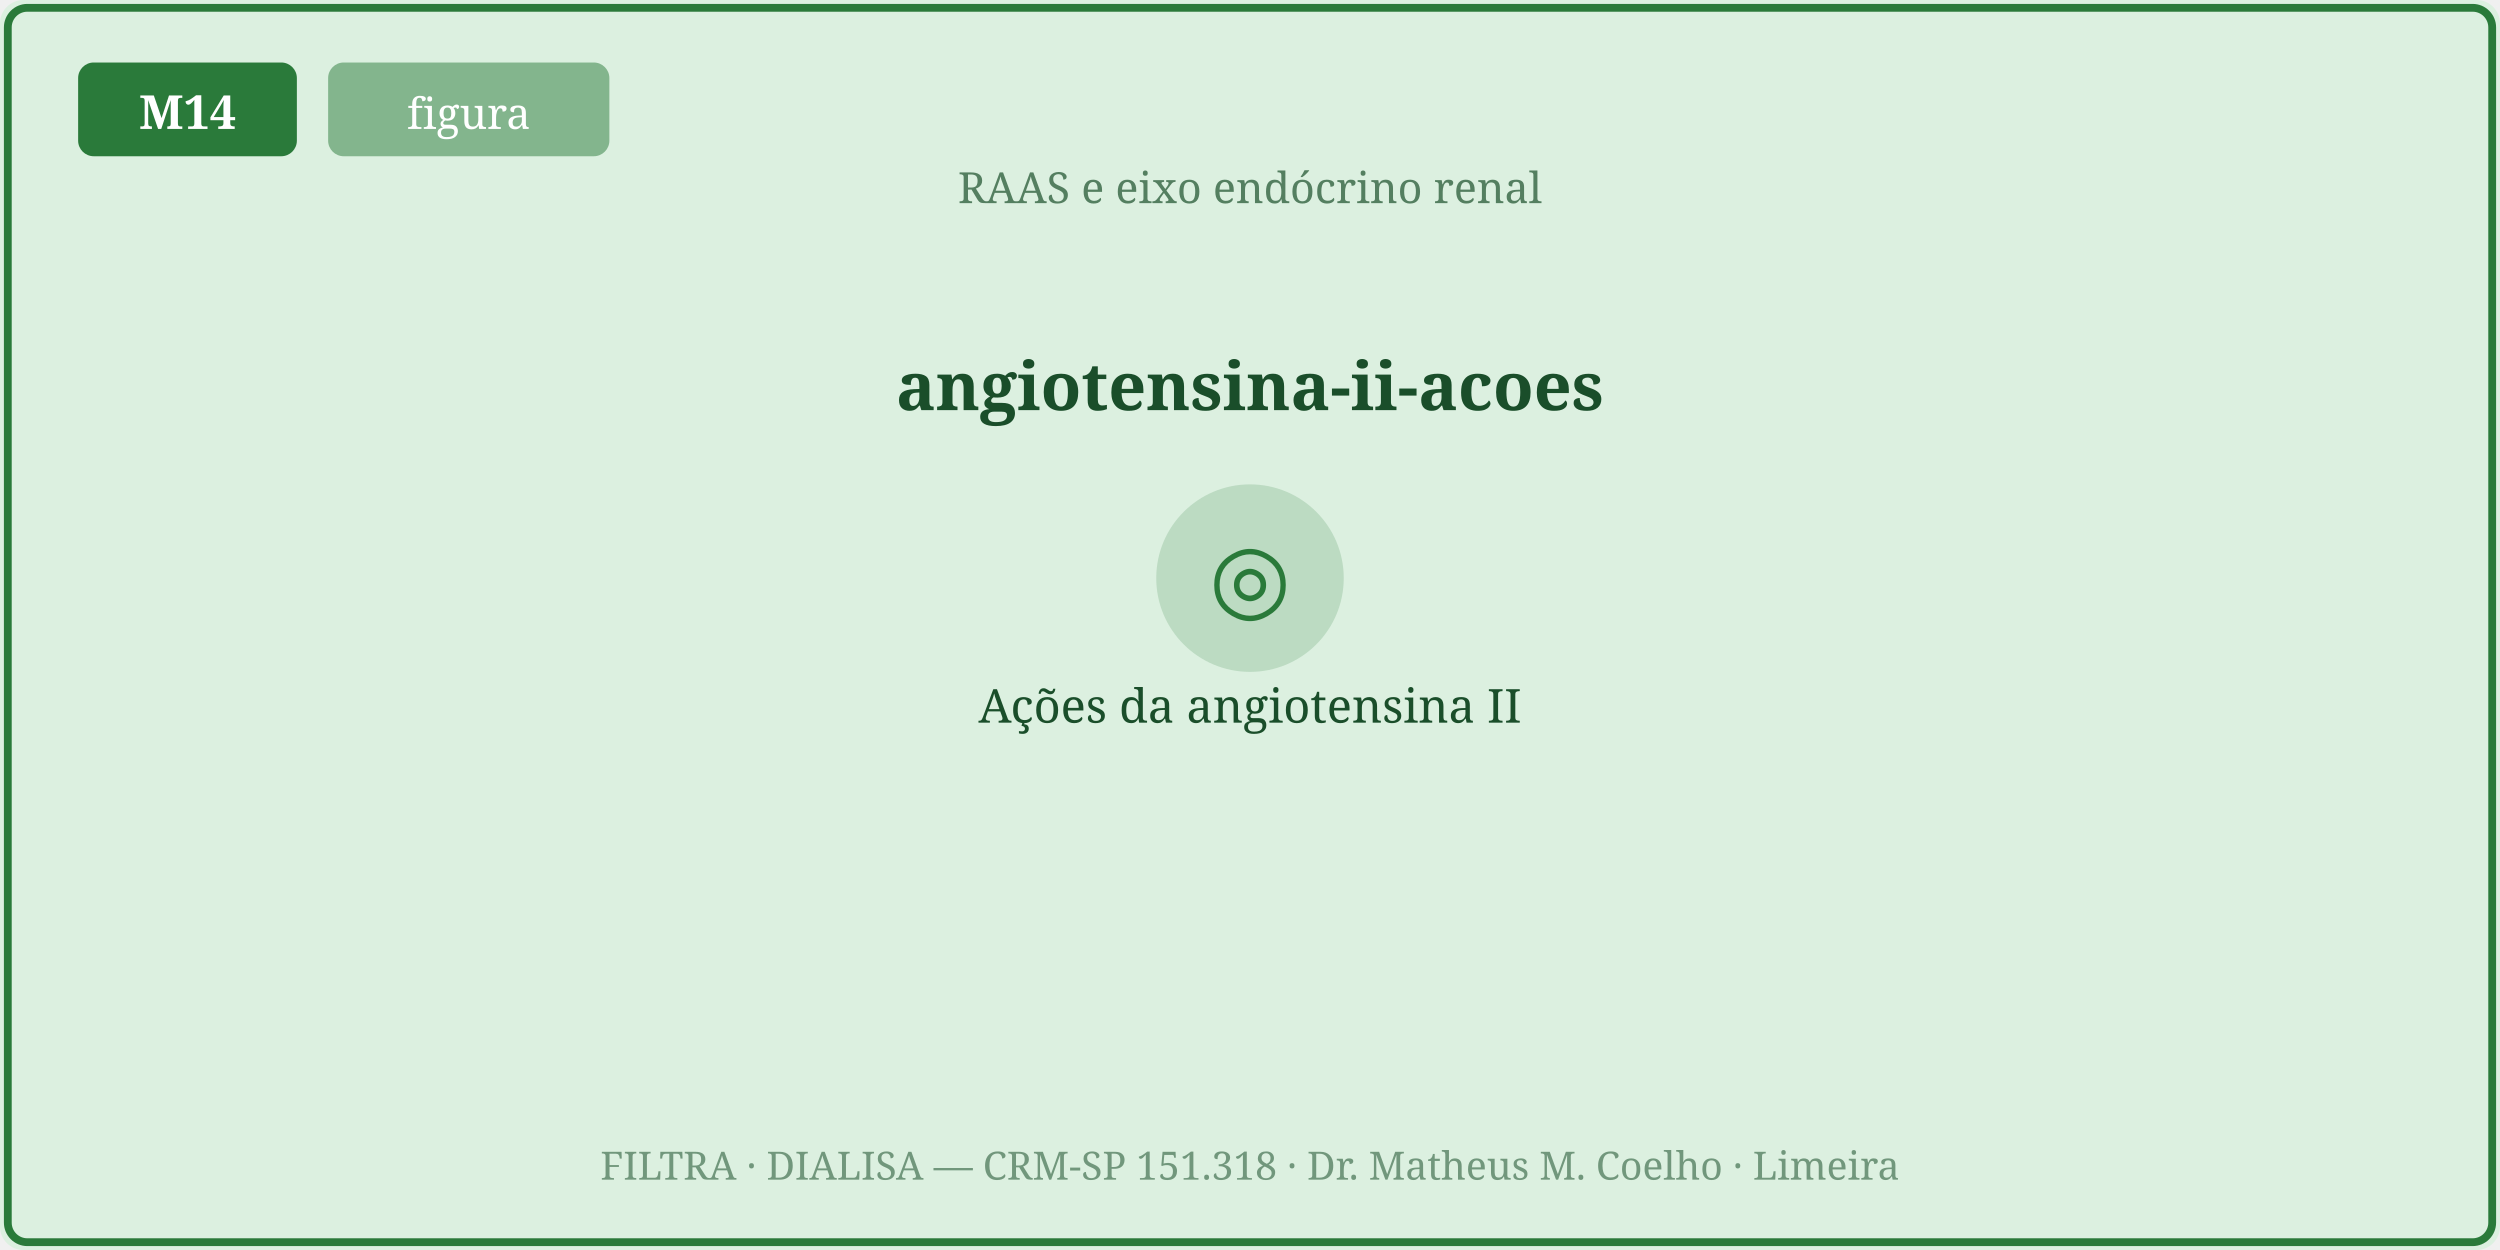
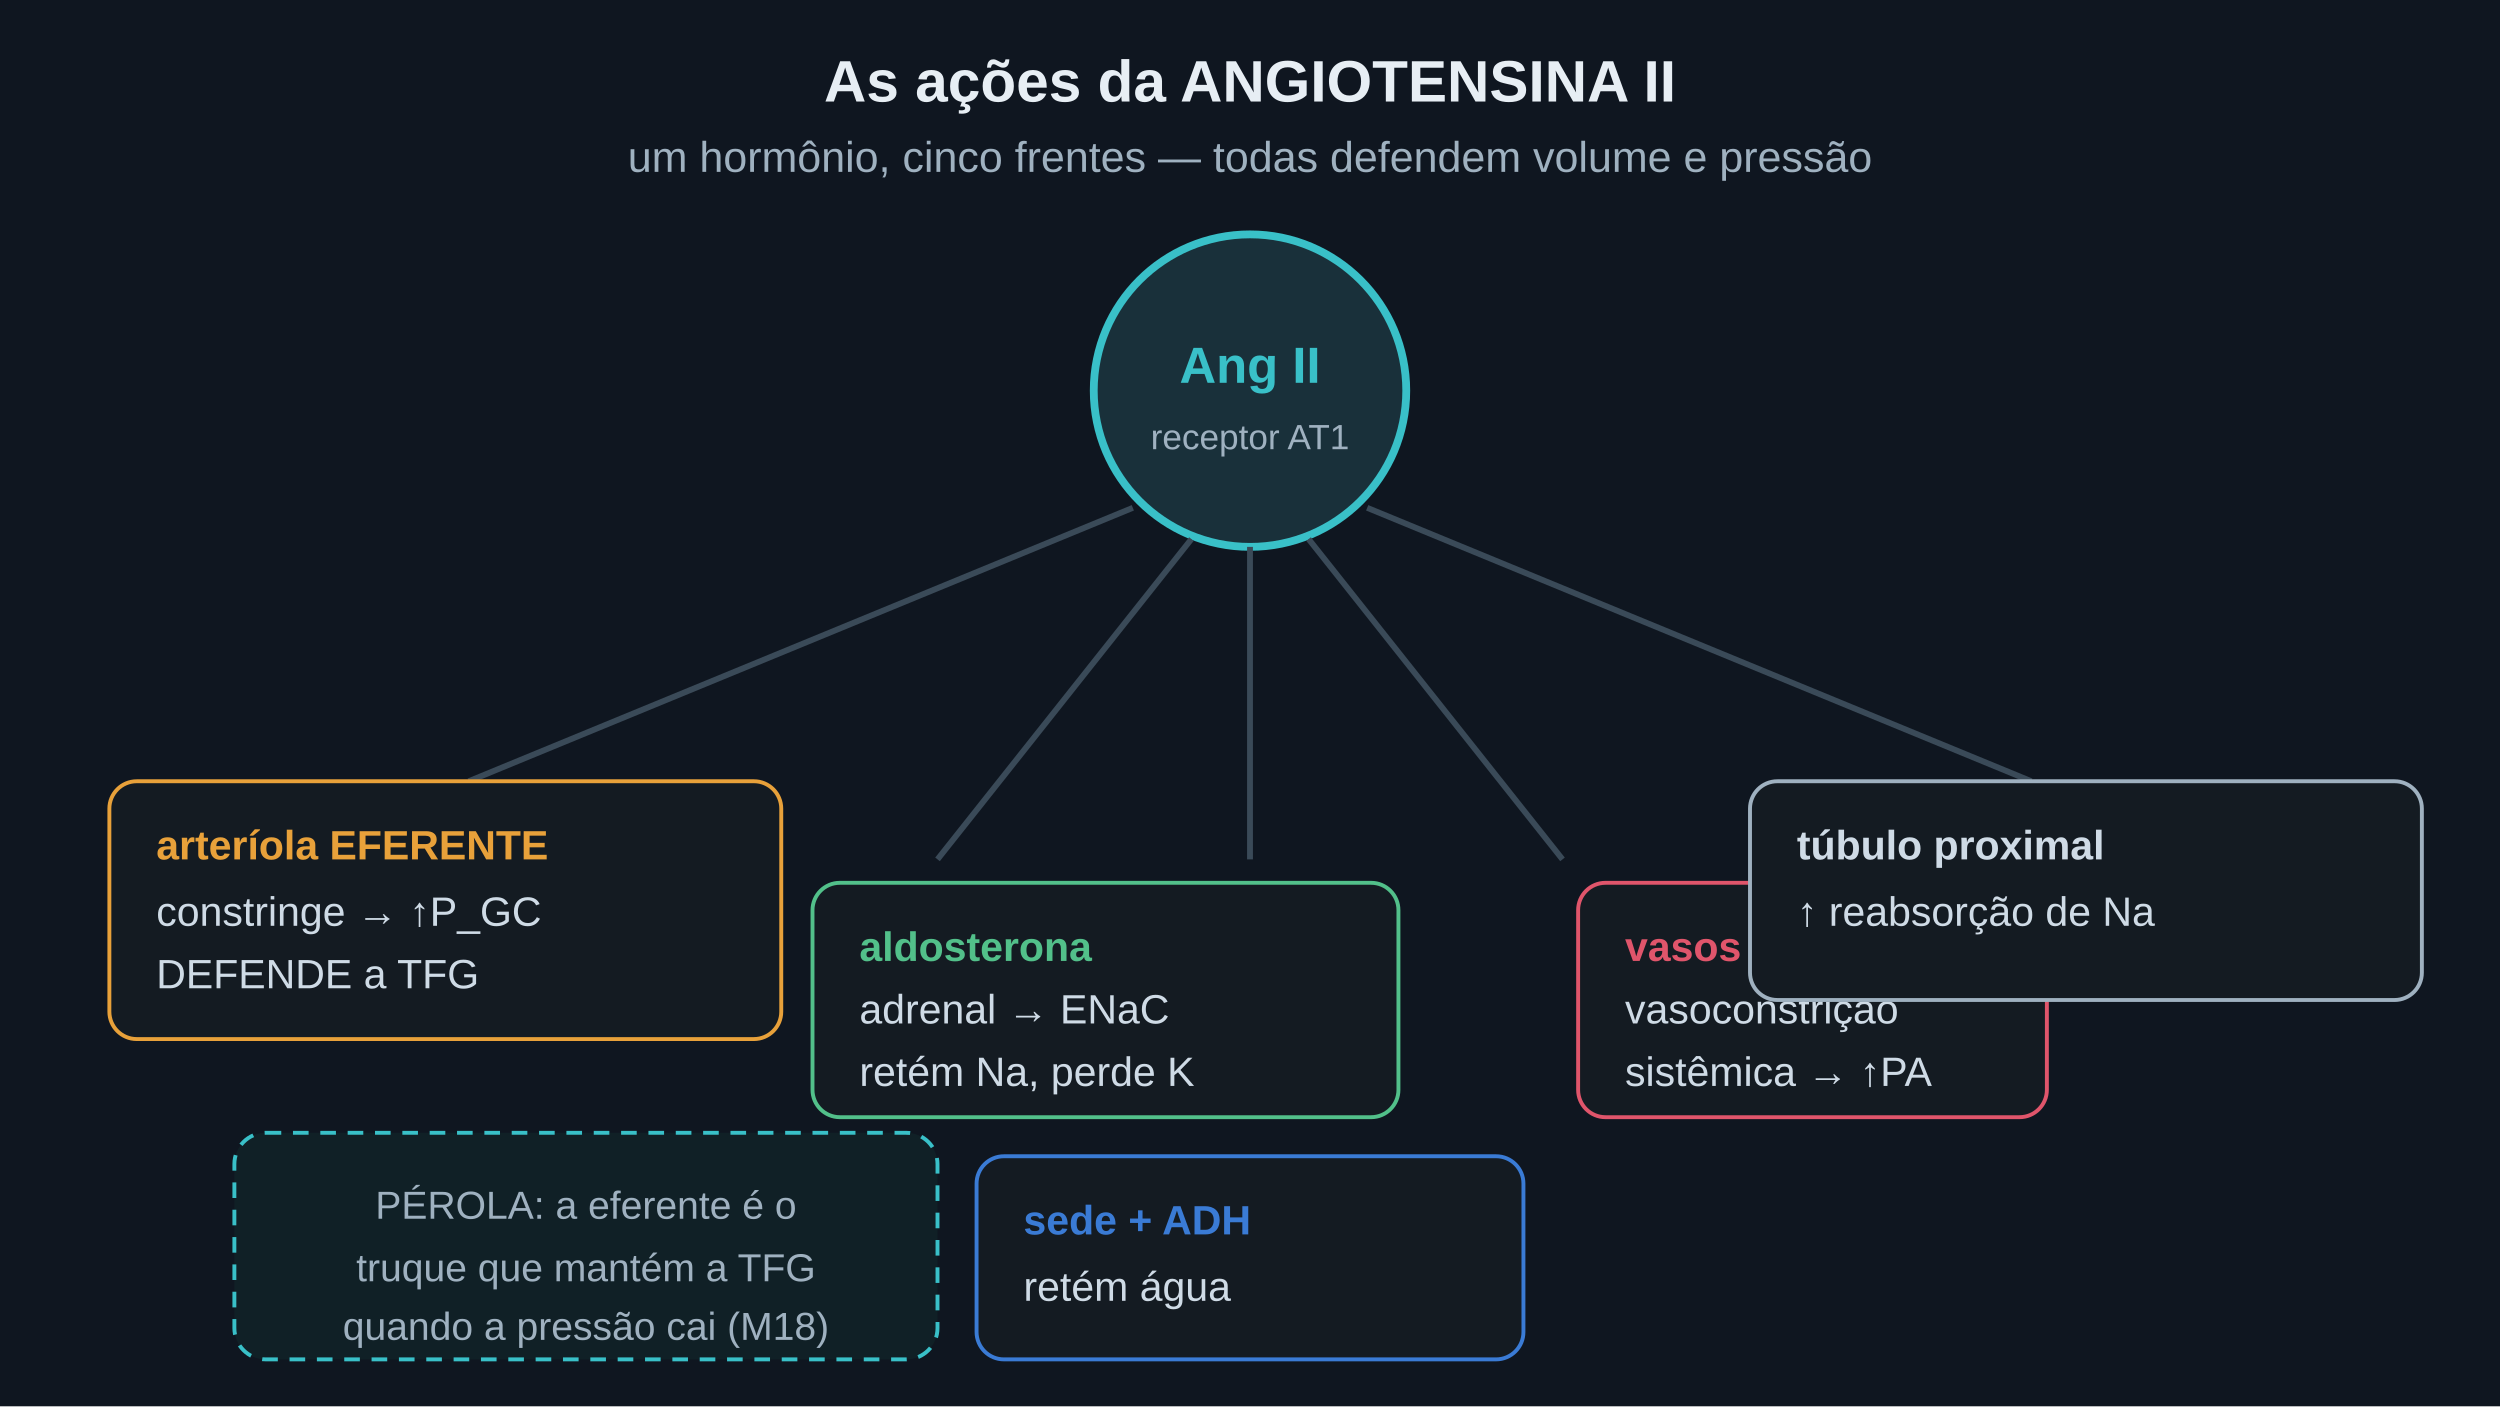
- <svg xmlns="http://www.w3.org/2000/svg" viewBox="0 0 640 320" font-family="Georgia,serif">
-   <rect width="640" height="320" fill="#dcf0e0" rx="6" />
-   <rect x="2" y="2" width="636" height="316" rx="5" fill="none" stroke="#2a7a3a" stroke-width="2" />
-   <rect x="20" y="16" width="56" height="24" rx="4" fill="#2a7a3a" />
-   <text x="48" y="33" text-anchor="middle" font-size="12" font-weight="bold" fill="white">M14</text>
-   <rect x="84" y="16" width="72" height="24" rx="4" fill="#2a7a3a" opacity="0.5" />
-   <text x="120" y="33" text-anchor="middle" font-size="11" fill="white">figura</text>
-   <text x="320" y="52" text-anchor="middle" font-size="11" fill="#1a4e2a" opacity="0.7">RAAS e eixo endócrino renal</text>
-   <text x="320" y="105" text-anchor="middle" font-size="17" font-weight="bold" fill="#1a4e2a">angiotensina-ii-acoes</text>
-   <circle cx="320" cy="148" r="24" fill="#2a7a3a" opacity="0.18" />
-   <text x="320" y="156" text-anchor="middle" font-size="24" fill="#2a7a3a">◎</text>
-   <text x="320" y="185" text-anchor="middle" font-size="12" fill="#1a4e2a">Ações da angiotensina II</text>
-   <text x="320" y="302" text-anchor="middle" font-size="10" fill="#1a4e2a" opacity="0.55">FILTRA · DIALISA — CRM-SP 151.318 · Dr. Matheus M. Coelho · Limeira</text>
+ <svg xmlns="http://www.w3.org/2000/svg" viewBox="0 0 640 360" font-family="system-ui,Segoe UI,Arial,sans-serif">
+   <rect width="640" height="360" fill="#0f1620" />
+   <text x="320" y="26" text-anchor="middle" font-size="15" font-weight="700" fill="#e7eef4">As ações da ANGIOTENSINA II</text>
+   <text x="320" y="44" text-anchor="middle" font-size="11" fill="#9fb1c0">um hormônio, cinco frentes — todas defendem volume e pressão</text>
+   <circle cx="320" cy="100" r="40" fill="#19303a" stroke="#39c0c8" stroke-width="2" />
+   <text x="320" y="98" text-anchor="middle" font-size="13" font-weight="700" fill="#39c0c8">Ang II</text>
+   <text x="320" y="115" text-anchor="middle" font-size="9" fill="#9fb1c0">receptor AT1</text>
+   <g stroke="#3a4a58" stroke-width="1.5">
+     <line x1="290" y1="130" x2="120" y2="200" />
+     <line x1="305" y1="138" x2="240" y2="220" />
+     <line x1="320" y1="140" x2="320" y2="220" />
+     <line x1="335" y1="138" x2="400" y2="220" />
+     <line x1="350" y1="130" x2="520" y2="200" />
+   </g>
+   <g font-size="10.5">
+     <rect x="28" y="200" width="172" height="66" rx="7" fill="#141b22" stroke="#e8a13a" />
+     <text x="40" y="220" font-weight="700" fill="#e8a13a">arteríola EFERENTE</text>
+     <text x="40" y="237" fill="#cfdbe6">constringe → ↑P_GC</text>
+     <text x="40" y="253" fill="#cfdbe6">DEFENDE a TFG</text>
+     <rect x="208" y="226" width="150" height="60" rx="7" fill="#141b22" stroke="#52c08a" />
+     <text x="220" y="246" font-weight="700" fill="#52c08a">aldosterona</text>
+     <text x="220" y="262" fill="#cfdbe6">adrenal → ENaC</text>
+     <text x="220" y="278" fill="#cfdbe6">retém Na, perde K</text>
+     <rect x="250" y="296" width="140" height="52" rx="7" fill="#141b22" stroke="#3a7bd5" />
+     <text x="262" y="316" font-weight="700" fill="#3a7bd5">sede + ADH</text>
+     <text x="262" y="333" fill="#cfdbe6">retém água</text>
+     <rect x="404" y="226" width="120" height="60" rx="7" fill="#141b22" stroke="#e0556b" />
+     <text x="416" y="246" font-weight="700" fill="#e0556b">vasos</text>
+     <text x="416" y="262" fill="#cfdbe6">vasoconstrição</text>
+     <text x="416" y="278" fill="#cfdbe6">sistêmica → ↑PA</text>
+     <rect x="448" y="200" width="172" height="56" rx="7" fill="#141b22" stroke="#9fb1c0" />
+     <text x="460" y="220" font-weight="700" fill="#cfdbe6">túbulo proximal</text>
+     <text x="460" y="237" fill="#cfdbe6">↑ reabsorção de Na</text>
+   </g>
+   <rect x="60" y="290" width="180" height="58" rx="8" fill="#102026" stroke="#39c0c8" stroke-dasharray="4 3" />
+   <text x="150" y="312" text-anchor="middle" font-size="10" fill="#9fb1c0">PÉROLA: a eferente é o</text>
+   <text x="150" y="328" text-anchor="middle" font-size="10" fill="#9fb1c0">truque que mantém a TFG</text>
+   <text x="150" y="343" text-anchor="middle" font-size="10" fill="#9fb1c0">quando a pressão cai (M18)</text>
+   <defs />
</svg>
